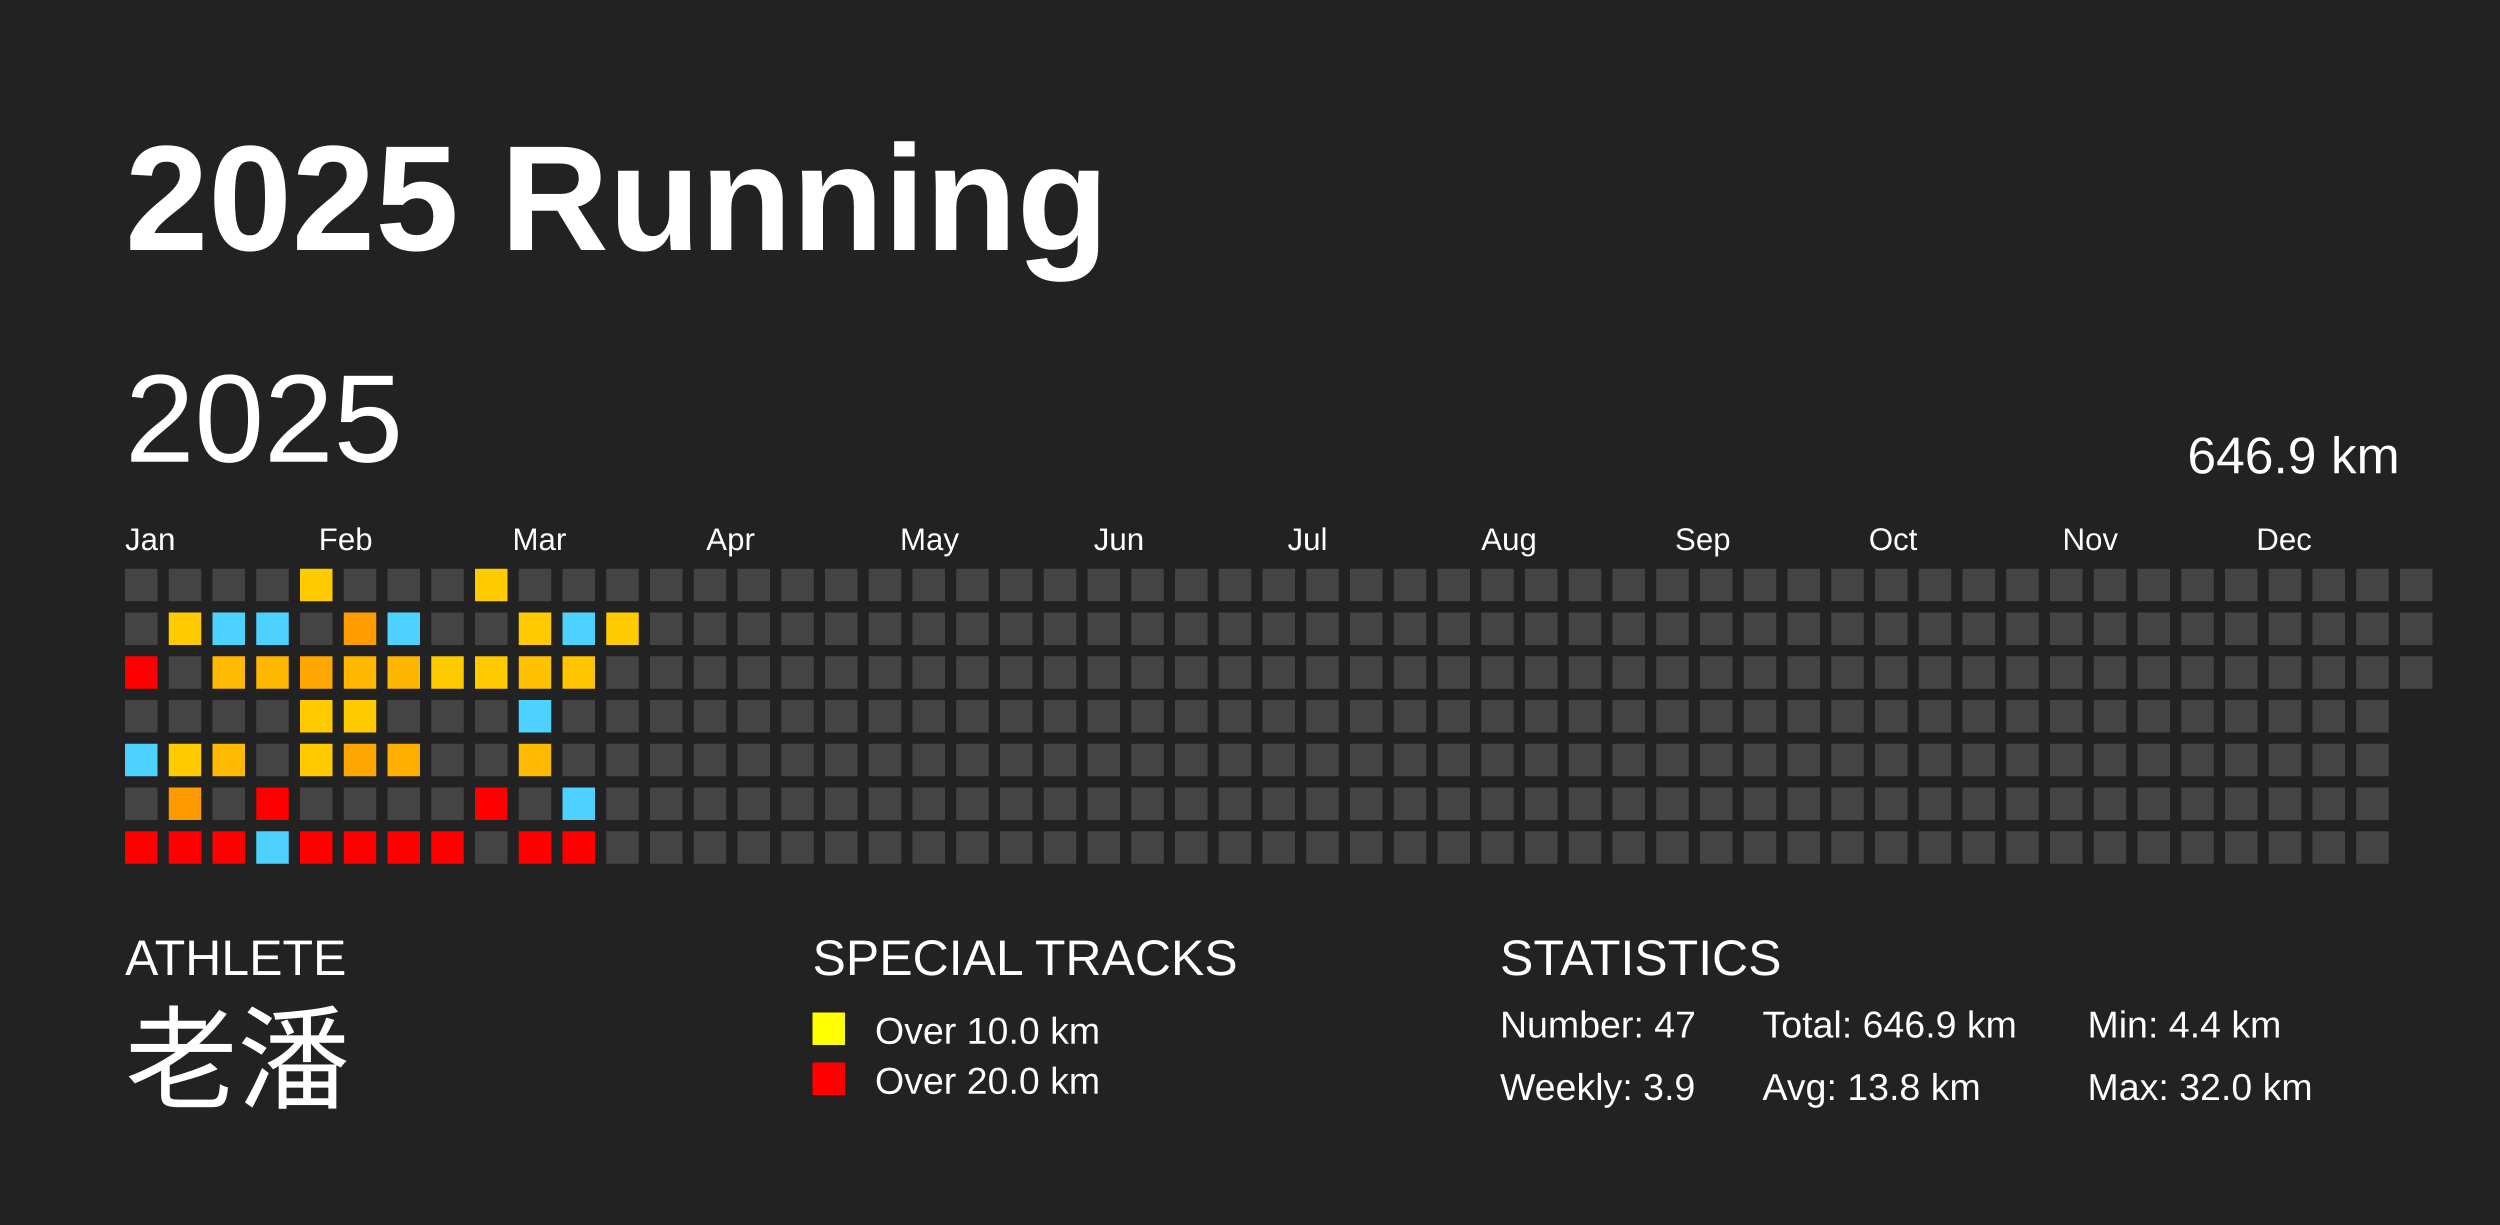
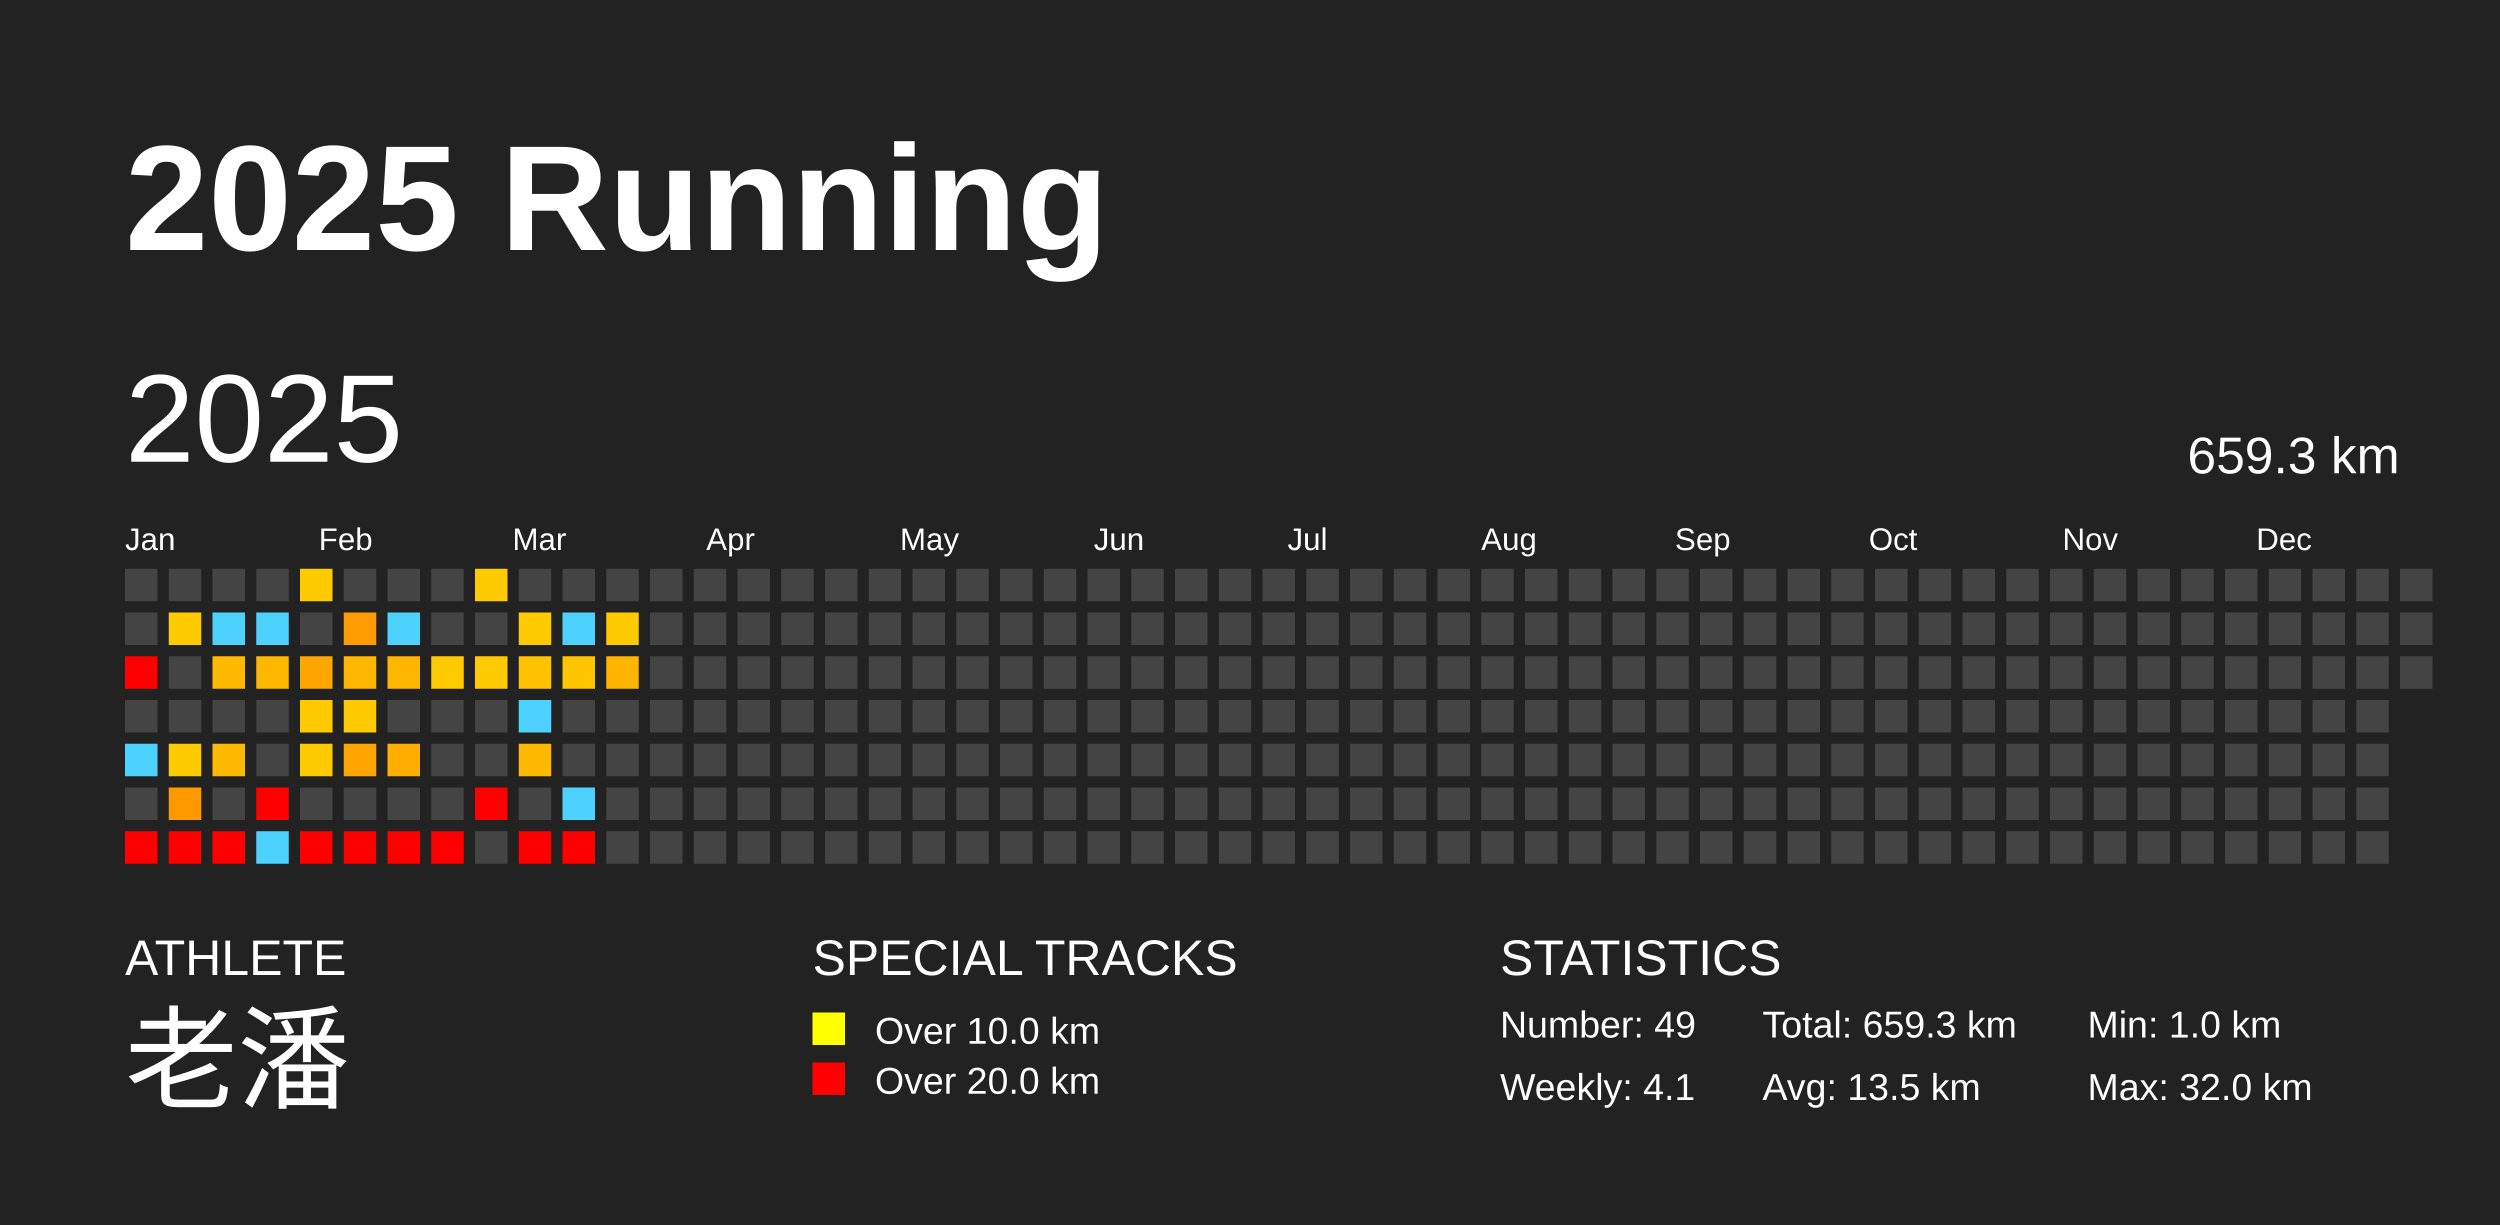
<svg xmlns="http://www.w3.org/2000/svg" baseProfile="full" height="98mm" version="1.1" viewBox="0,0,200,98" width="200mm">
  <defs />
  <rect fill="#222222" height="98" width="200" x="0" y="0" />
  <text fill="#FFFFFF" style="font-size:12px; font-family:Arial; font-weight:bold;" x="10" y="20">2025 Running</text>
  <text fill="#FFFFFF" style="font-size:4px; font-family:Arial" x="10" y="78">ATHLETE</text>
  <text fill="#FFFFFF" style="font-size:9px; font-family:Arial" x="10" y="88">老潘</text>
  <text fill="#FFFFFF" style="font-size:4px; font-family:Arial" x="65" y="78">SPECIAL TRACKS</text>
  <rect fill="yellow" height="2.6" width="2.6" x="65" y="81" />
  <text fill="#FFFFFF" style="font-size:3px; font-family:Arial" x="70" y="83.5">Over 10.0 km</text>
  <rect fill="red" height="2.6" width="2.6" x="65" y="85" />
  <text fill="#FFFFFF" style="font-size:3px; font-family:Arial" x="70" y="87.5">Over 20.0 km</text>
  <text fill="#FFFFFF" style="font-size:4px; font-family:Arial" x="120" y="78">STATISTICS</text>
-   <text fill="#FFFFFF" style="font-size:3px; font-family:Arial" x="120" y="83">Number: 47</text>
-   <text fill="#FFFFFF" style="font-size:3px; font-family:Arial" x="120" y="88">Weekly: 3.9</text>
-   <text fill="#FFFFFF" style="font-size:3px; font-family:Arial" x="141" y="83">Total: 646.9 km</text>
-   <text fill="#FFFFFF" style="font-size:3px; font-family:Arial" x="141" y="88">Avg: 13.8 km</text>
-   <text fill="#FFFFFF" style="font-size:3px; font-family:Arial" x="167" y="83">Min: 4.4 km</text>
+   <text fill="#FFFFFF" style="font-size:3px; font-family:Arial" x="120" y="83">Number: 49</text>
+   <text fill="#FFFFFF" style="font-size:3px; font-family:Arial" x="120" y="88">Weekly: 4.1</text>
+   <text fill="#FFFFFF" style="font-size:3px; font-family:Arial" x="141" y="83">Total: 659.3 km</text>
+   <text fill="#FFFFFF" style="font-size:3px; font-family:Arial" x="141" y="88">Avg: 13.5 km</text>
+   <text fill="#FFFFFF" style="font-size:3px; font-family:Arial" x="167" y="83">Min: 1.0 km</text>
  <text fill="#FFFFFF" style="font-size:3px; font-family:Arial" x="167" y="88">Max: 32.0 km</text>
  <text dominant-baseline="hanging" fill="#FFFFFF" style="font-size:10.0px; font-family:Arial;" x="10" y="30">2025</text>
-   <text dominant-baseline="hanging" fill="#FFFFFF" style="font-size:4.125px; font-family:Arial;" x="175" y="35">646.9 km</text>
+   <text dominant-baseline="hanging" fill="#FFFFFF" style="font-size:4.125px; font-family:Arial;" x="175" y="35">659.3 km</text>
  <text fill="#FFFFFF" style="font-size:2.5px; font-family:Arial" x="10.0" y="44">Jan</text>
  <text fill="#FFFFFF" style="font-size:2.5px; font-family:Arial" x="25.5" y="44">Feb</text>
  <text fill="#FFFFFF" style="font-size:2.5px; font-family:Arial" x="41.0" y="44">Mar</text>
  <text fill="#FFFFFF" style="font-size:2.5px; font-family:Arial" x="56.5" y="44">Apr</text>
  <text fill="#FFFFFF" style="font-size:2.5px; font-family:Arial" x="72.0" y="44">May</text>
  <text fill="#FFFFFF" style="font-size:2.5px; font-family:Arial" x="87.5" y="44">Jun</text>
  <text fill="#FFFFFF" style="font-size:2.5px; font-family:Arial" x="103.0" y="44">Jul</text>
  <text fill="#FFFFFF" style="font-size:2.5px; font-family:Arial" x="118.5" y="44">Aug</text>
  <text fill="#FFFFFF" style="font-size:2.5px; font-family:Arial" x="134.0" y="44">Sep</text>
  <text fill="#FFFFFF" style="font-size:2.5px; font-family:Arial" x="149.5" y="44">Oct</text>
  <text fill="#FFFFFF" style="font-size:2.5px; font-family:Arial" x="165.0" y="44">Nov</text>
  <text fill="#FFFFFF" style="font-size:2.5px; font-family:Arial" x="180.5" y="44">Dec</text>
  <rect fill="#444444" height="2.6" width="2.6" x="10.0" y="45.5" />
  <rect fill="#444444" height="2.6" width="2.6" x="10.0" y="49.0" />
  <rect fill="red" height="2.6" width="2.6" x="10.0" y="52.5" />
  <rect fill="#444444" height="2.6" width="2.6" x="10.0" y="56.0" />
  <rect fill="#4dd2ff" height="2.6" width="2.6" x="10.0" y="59.5" />
  <rect fill="#444444" height="2.6" width="2.6" x="10.0" y="63.0" />
  <rect fill="red" height="2.6" width="2.6" x="10.0" y="66.5" />
  <rect fill="#444444" height="2.6" width="2.6" x="13.5" y="45.5" />
  <rect fill="#ffcb00" height="2.6" width="2.6" x="13.5" y="49.0" />
  <rect fill="#444444" height="2.6" width="2.6" x="13.5" y="52.5" />
  <rect fill="#444444" height="2.6" width="2.6" x="13.5" y="56.0" />
  <rect fill="#ffca00" height="2.6" width="2.6" x="13.5" y="59.5" />
  <rect fill="#ff9900" height="2.6" width="2.6" x="13.5" y="63.0" />
  <rect fill="red" height="2.6" width="2.6" x="13.5" y="66.5" />
  <rect fill="#444444" height="2.6" width="2.6" x="17.0" y="45.5" />
  <rect fill="#4dd2ff" height="2.6" width="2.6" x="17.0" y="49.0" />
  <rect fill="#ffb900" height="2.6" width="2.6" x="17.0" y="52.5" />
  <rect fill="#444444" height="2.6" width="2.6" x="17.0" y="56.0" />
  <rect fill="#ffb900" height="2.6" width="2.6" x="17.0" y="59.5" />
  <rect fill="#444444" height="2.6" width="2.6" x="17.0" y="63.0" />
  <rect fill="red" height="2.6" width="2.6" x="17.0" y="66.5" />
  <rect fill="#444444" height="2.6" width="2.6" x="20.5" y="45.5" />
  <rect fill="#4dd2ff" height="2.6" width="2.6" x="20.5" y="49.0" />
  <rect fill="#ffb700" height="2.6" width="2.6" x="20.5" y="52.5" />
  <rect fill="#444444" height="2.6" width="2.6" x="20.5" y="56.0" />
  <rect fill="#444444" height="2.6" width="2.6" x="20.5" y="59.5" />
  <rect fill="red" height="2.6" width="2.6" x="20.5" y="63.0" />
  <rect fill="#4dd2ff" height="2.6" width="2.6" x="20.5" y="66.5" />
  <rect fill="#ffcb00" height="2.6" width="2.6" x="24.0" y="45.5" />
  <rect fill="#444444" height="2.6" width="2.6" x="24.0" y="49.0" />
  <rect fill="#ffa600" height="2.6" width="2.6" x="24.0" y="52.5" />
  <rect fill="#ffcb00" height="2.6" width="2.6" x="24.0" y="56.0" />
  <rect fill="#ffcb00" height="2.6" width="2.6" x="24.0" y="59.5" />
  <rect fill="#444444" height="2.6" width="2.6" x="24.0" y="63.0" />
  <rect fill="red" height="2.6" width="2.6" x="24.0" y="66.5" />
  <rect fill="#444444" height="2.6" width="2.6" x="27.5" y="45.5" />
  <rect fill="#ff9d00" height="2.6" width="2.6" x="27.5" y="49.0" />
  <rect fill="#ffb700" height="2.6" width="2.6" x="27.5" y="52.5" />
  <rect fill="#ffcb00" height="2.6" width="2.6" x="27.5" y="56.0" />
  <rect fill="#ffa600" height="2.6" width="2.6" x="27.5" y="59.5" />
  <rect fill="#444444" height="2.6" width="2.6" x="27.5" y="63.0" />
  <rect fill="red" height="2.6" width="2.6" x="27.5" y="66.5" />
  <rect fill="#444444" height="2.6" width="2.6" x="31.0" y="45.5" />
  <rect fill="#4dd2ff" height="2.6" width="2.6" x="31.0" y="49.0" />
  <rect fill="#ffb600" height="2.6" width="2.6" x="31.0" y="52.5" />
  <rect fill="#444444" height="2.6" width="2.6" x="31.0" y="56.0" />
  <rect fill="#ffae00" height="2.6" width="2.6" x="31.0" y="59.5" />
  <rect fill="#444444" height="2.6" width="2.6" x="31.0" y="63.0" />
  <rect fill="red" height="2.6" width="2.6" x="31.0" y="66.5" />
  <rect fill="#444444" height="2.6" width="2.6" x="34.5" y="45.5" />
  <rect fill="#444444" height="2.6" width="2.6" x="34.5" y="49.0" />
  <rect fill="#ffcb00" height="2.6" width="2.6" x="34.5" y="52.5" />
  <rect fill="#444444" height="2.6" width="2.6" x="34.5" y="56.0" />
  <rect fill="#444444" height="2.6" width="2.6" x="34.5" y="59.5" />
  <rect fill="#444444" height="2.6" width="2.6" x="34.5" y="63.0" />
  <rect fill="red" height="2.6" width="2.6" x="34.5" y="66.5" />
  <rect fill="#ffcb00" height="2.6" width="2.6" x="38.0" y="45.5" />
  <rect fill="#444444" height="2.6" width="2.6" x="38.0" y="49.0" />
  <rect fill="#ffcb00" height="2.6" width="2.6" x="38.0" y="52.5" />
  <rect fill="#444444" height="2.6" width="2.6" x="38.0" y="56.0" />
  <rect fill="#444444" height="2.6" width="2.6" x="38.0" y="59.5" />
  <rect fill="red" height="2.6" width="2.6" x="38.0" y="63.0" />
  <rect fill="#444444" height="2.6" width="2.6" x="38.0" y="66.5" />
  <rect fill="#444444" height="2.6" width="2.6" x="41.5" y="45.5" />
  <rect fill="#ffcb00" height="2.6" width="2.6" x="41.5" y="49.0" />
  <rect fill="#ffc200" height="2.6" width="2.6" x="41.5" y="52.5" />
  <rect fill="#4dd2ff" height="2.6" width="2.6" x="41.5" y="56.0" />
  <rect fill="#ffb900" height="2.6" width="2.6" x="41.5" y="59.5" />
  <rect fill="#444444" height="2.6" width="2.6" x="41.5" y="63.0" />
  <rect fill="red" height="2.6" width="2.6" x="41.5" y="66.5" />
  <rect fill="#444444" height="2.6" width="2.6" x="45.0" y="45.5" />
  <rect fill="#4dd2ff" height="2.6" width="2.6" x="45.0" y="49.0" />
  <rect fill="#ffc500" height="2.6" width="2.6" x="45.0" y="52.5" />
  <rect fill="#444444" height="2.6" width="2.6" x="45.0" y="56.0" />
  <rect fill="#444444" height="2.6" width="2.6" x="45.0" y="59.5" />
  <rect fill="#4dd2ff" height="2.6" width="2.6" x="45.0" y="63.0" />
  <rect fill="red" height="2.6" width="2.6" x="45.0" y="66.5" />
  <rect fill="#444444" height="2.6" width="2.6" x="48.5" y="45.5" />
  <rect fill="#ffcb00" height="2.6" width="2.6" x="48.5" y="49.0" />
-   <rect fill="#444444" height="2.6" width="2.6" x="48.5" y="52.5" />
+   <rect fill="#ffb500" height="2.6" width="2.6" x="48.5" y="52.5" />
  <rect fill="#444444" height="2.6" width="2.6" x="48.5" y="56.0" />
  <rect fill="#444444" height="2.6" width="2.6" x="48.5" y="59.5" />
  <rect fill="#444444" height="2.6" width="2.6" x="48.5" y="63.0" />
  <rect fill="#444444" height="2.6" width="2.6" x="48.5" y="66.5" />
  <rect fill="#444444" height="2.6" width="2.6" x="52.0" y="45.5" />
  <rect fill="#444444" height="2.6" width="2.6" x="52.0" y="49.0" />
  <rect fill="#444444" height="2.6" width="2.6" x="52.0" y="52.5" />
  <rect fill="#444444" height="2.6" width="2.6" x="52.0" y="56.0" />
  <rect fill="#444444" height="2.6" width="2.6" x="52.0" y="59.5" />
  <rect fill="#444444" height="2.6" width="2.6" x="52.0" y="63.0" />
  <rect fill="#444444" height="2.6" width="2.6" x="52.0" y="66.5" />
  <rect fill="#444444" height="2.6" width="2.6" x="55.5" y="45.5" />
  <rect fill="#444444" height="2.6" width="2.6" x="55.5" y="49.0" />
  <rect fill="#444444" height="2.6" width="2.6" x="55.5" y="52.5" />
  <rect fill="#444444" height="2.6" width="2.6" x="55.5" y="56.0" />
  <rect fill="#444444" height="2.6" width="2.6" x="55.5" y="59.5" />
  <rect fill="#444444" height="2.6" width="2.6" x="55.5" y="63.0" />
  <rect fill="#444444" height="2.6" width="2.6" x="55.5" y="66.5" />
  <rect fill="#444444" height="2.6" width="2.6" x="59.0" y="45.5" />
  <rect fill="#444444" height="2.6" width="2.6" x="59.0" y="49.0" />
  <rect fill="#444444" height="2.6" width="2.6" x="59.0" y="52.5" />
  <rect fill="#444444" height="2.6" width="2.6" x="59.0" y="56.0" />
  <rect fill="#444444" height="2.6" width="2.6" x="59.0" y="59.5" />
  <rect fill="#444444" height="2.6" width="2.6" x="59.0" y="63.0" />
  <rect fill="#444444" height="2.6" width="2.6" x="59.0" y="66.5" />
  <rect fill="#444444" height="2.6" width="2.6" x="62.5" y="45.5" />
  <rect fill="#444444" height="2.6" width="2.6" x="62.5" y="49.0" />
  <rect fill="#444444" height="2.6" width="2.6" x="62.5" y="52.5" />
  <rect fill="#444444" height="2.6" width="2.6" x="62.5" y="56.0" />
  <rect fill="#444444" height="2.6" width="2.6" x="62.5" y="59.5" />
  <rect fill="#444444" height="2.6" width="2.6" x="62.5" y="63.0" />
  <rect fill="#444444" height="2.6" width="2.6" x="62.5" y="66.5" />
  <rect fill="#444444" height="2.6" width="2.6" x="66.0" y="45.5" />
  <rect fill="#444444" height="2.6" width="2.6" x="66.0" y="49.0" />
  <rect fill="#444444" height="2.6" width="2.6" x="66.0" y="52.5" />
  <rect fill="#444444" height="2.6" width="2.6" x="66.0" y="56.0" />
  <rect fill="#444444" height="2.6" width="2.6" x="66.0" y="59.5" />
  <rect fill="#444444" height="2.6" width="2.6" x="66.0" y="63.0" />
  <rect fill="#444444" height="2.6" width="2.6" x="66.0" y="66.5" />
  <rect fill="#444444" height="2.6" width="2.6" x="69.5" y="45.5" />
  <rect fill="#444444" height="2.6" width="2.6" x="69.5" y="49.0" />
  <rect fill="#444444" height="2.6" width="2.6" x="69.5" y="52.5" />
  <rect fill="#444444" height="2.6" width="2.6" x="69.5" y="56.0" />
  <rect fill="#444444" height="2.6" width="2.6" x="69.5" y="59.5" />
  <rect fill="#444444" height="2.6" width="2.6" x="69.5" y="63.0" />
  <rect fill="#444444" height="2.6" width="2.6" x="69.5" y="66.5" />
  <rect fill="#444444" height="2.6" width="2.6" x="73.0" y="45.5" />
  <rect fill="#444444" height="2.6" width="2.6" x="73.0" y="49.0" />
  <rect fill="#444444" height="2.6" width="2.6" x="73.0" y="52.5" />
  <rect fill="#444444" height="2.6" width="2.6" x="73.0" y="56.0" />
  <rect fill="#444444" height="2.6" width="2.6" x="73.0" y="59.5" />
  <rect fill="#444444" height="2.6" width="2.6" x="73.0" y="63.0" />
  <rect fill="#444444" height="2.6" width="2.6" x="73.0" y="66.5" />
  <rect fill="#444444" height="2.6" width="2.6" x="76.5" y="45.5" />
  <rect fill="#444444" height="2.6" width="2.6" x="76.5" y="49.0" />
  <rect fill="#444444" height="2.6" width="2.6" x="76.5" y="52.5" />
  <rect fill="#444444" height="2.6" width="2.6" x="76.5" y="56.0" />
  <rect fill="#444444" height="2.6" width="2.6" x="76.5" y="59.5" />
  <rect fill="#444444" height="2.6" width="2.6" x="76.5" y="63.0" />
  <rect fill="#444444" height="2.6" width="2.6" x="76.5" y="66.5" />
  <rect fill="#444444" height="2.6" width="2.6" x="80.0" y="45.5" />
  <rect fill="#444444" height="2.6" width="2.6" x="80.0" y="49.0" />
  <rect fill="#444444" height="2.6" width="2.6" x="80.0" y="52.5" />
  <rect fill="#444444" height="2.6" width="2.6" x="80.0" y="56.0" />
  <rect fill="#444444" height="2.6" width="2.6" x="80.0" y="59.5" />
  <rect fill="#444444" height="2.6" width="2.6" x="80.0" y="63.0" />
  <rect fill="#444444" height="2.6" width="2.6" x="80.0" y="66.5" />
  <rect fill="#444444" height="2.6" width="2.6" x="83.5" y="45.5" />
  <rect fill="#444444" height="2.6" width="2.6" x="83.5" y="49.0" />
  <rect fill="#444444" height="2.6" width="2.6" x="83.5" y="52.5" />
  <rect fill="#444444" height="2.6" width="2.6" x="83.5" y="56.0" />
  <rect fill="#444444" height="2.6" width="2.6" x="83.5" y="59.5" />
  <rect fill="#444444" height="2.6" width="2.6" x="83.5" y="63.0" />
  <rect fill="#444444" height="2.6" width="2.6" x="83.5" y="66.5" />
  <rect fill="#444444" height="2.6" width="2.6" x="87.0" y="45.5" />
  <rect fill="#444444" height="2.6" width="2.6" x="87.0" y="49.0" />
  <rect fill="#444444" height="2.6" width="2.6" x="87.0" y="52.5" />
  <rect fill="#444444" height="2.6" width="2.6" x="87.0" y="56.0" />
  <rect fill="#444444" height="2.6" width="2.6" x="87.0" y="59.5" />
  <rect fill="#444444" height="2.6" width="2.6" x="87.0" y="63.0" />
  <rect fill="#444444" height="2.6" width="2.6" x="87.0" y="66.5" />
  <rect fill="#444444" height="2.6" width="2.6" x="90.5" y="45.5" />
  <rect fill="#444444" height="2.6" width="2.6" x="90.5" y="49.0" />
  <rect fill="#444444" height="2.6" width="2.6" x="90.5" y="52.5" />
  <rect fill="#444444" height="2.6" width="2.6" x="90.5" y="56.0" />
  <rect fill="#444444" height="2.6" width="2.6" x="90.5" y="59.5" />
  <rect fill="#444444" height="2.6" width="2.6" x="90.5" y="63.0" />
  <rect fill="#444444" height="2.6" width="2.6" x="90.5" y="66.5" />
  <rect fill="#444444" height="2.6" width="2.6" x="94.0" y="45.5" />
  <rect fill="#444444" height="2.6" width="2.6" x="94.0" y="49.0" />
  <rect fill="#444444" height="2.6" width="2.6" x="94.0" y="52.5" />
  <rect fill="#444444" height="2.6" width="2.6" x="94.0" y="56.0" />
  <rect fill="#444444" height="2.6" width="2.6" x="94.0" y="59.5" />
  <rect fill="#444444" height="2.6" width="2.6" x="94.0" y="63.0" />
  <rect fill="#444444" height="2.6" width="2.6" x="94.0" y="66.5" />
  <rect fill="#444444" height="2.6" width="2.6" x="97.5" y="45.5" />
  <rect fill="#444444" height="2.6" width="2.6" x="97.5" y="49.0" />
  <rect fill="#444444" height="2.6" width="2.6" x="97.5" y="52.5" />
  <rect fill="#444444" height="2.6" width="2.6" x="97.5" y="56.0" />
  <rect fill="#444444" height="2.6" width="2.6" x="97.5" y="59.5" />
  <rect fill="#444444" height="2.6" width="2.6" x="97.5" y="63.0" />
  <rect fill="#444444" height="2.6" width="2.6" x="97.5" y="66.5" />
  <rect fill="#444444" height="2.6" width="2.6" x="101.0" y="45.5" />
  <rect fill="#444444" height="2.6" width="2.6" x="101.0" y="49.0" />
  <rect fill="#444444" height="2.6" width="2.6" x="101.0" y="52.5" />
  <rect fill="#444444" height="2.6" width="2.6" x="101.0" y="56.0" />
  <rect fill="#444444" height="2.6" width="2.6" x="101.0" y="59.5" />
  <rect fill="#444444" height="2.6" width="2.6" x="101.0" y="63.0" />
  <rect fill="#444444" height="2.6" width="2.6" x="101.0" y="66.5" />
  <rect fill="#444444" height="2.6" width="2.6" x="104.5" y="45.5" />
  <rect fill="#444444" height="2.6" width="2.6" x="104.5" y="49.0" />
  <rect fill="#444444" height="2.6" width="2.6" x="104.5" y="52.5" />
  <rect fill="#444444" height="2.6" width="2.6" x="104.5" y="56.0" />
  <rect fill="#444444" height="2.6" width="2.6" x="104.5" y="59.5" />
  <rect fill="#444444" height="2.6" width="2.6" x="104.5" y="63.0" />
  <rect fill="#444444" height="2.6" width="2.6" x="104.5" y="66.5" />
  <rect fill="#444444" height="2.6" width="2.6" x="108.0" y="45.5" />
  <rect fill="#444444" height="2.6" width="2.6" x="108.0" y="49.0" />
  <rect fill="#444444" height="2.6" width="2.6" x="108.0" y="52.5" />
  <rect fill="#444444" height="2.6" width="2.6" x="108.0" y="56.0" />
  <rect fill="#444444" height="2.6" width="2.6" x="108.0" y="59.5" />
  <rect fill="#444444" height="2.6" width="2.6" x="108.0" y="63.0" />
  <rect fill="#444444" height="2.6" width="2.6" x="108.0" y="66.5" />
  <rect fill="#444444" height="2.6" width="2.6" x="111.5" y="45.5" />
  <rect fill="#444444" height="2.6" width="2.6" x="111.5" y="49.0" />
  <rect fill="#444444" height="2.6" width="2.6" x="111.5" y="52.5" />
  <rect fill="#444444" height="2.6" width="2.6" x="111.5" y="56.0" />
  <rect fill="#444444" height="2.6" width="2.6" x="111.5" y="59.5" />
  <rect fill="#444444" height="2.6" width="2.6" x="111.5" y="63.0" />
  <rect fill="#444444" height="2.6" width="2.6" x="111.5" y="66.5" />
  <rect fill="#444444" height="2.6" width="2.6" x="115.0" y="45.5" />
  <rect fill="#444444" height="2.6" width="2.6" x="115.0" y="49.0" />
  <rect fill="#444444" height="2.6" width="2.6" x="115.0" y="52.5" />
  <rect fill="#444444" height="2.6" width="2.6" x="115.0" y="56.0" />
  <rect fill="#444444" height="2.6" width="2.6" x="115.0" y="59.5" />
  <rect fill="#444444" height="2.6" width="2.6" x="115.0" y="63.0" />
  <rect fill="#444444" height="2.6" width="2.6" x="115.0" y="66.5" />
  <rect fill="#444444" height="2.6" width="2.6" x="118.5" y="45.5" />
  <rect fill="#444444" height="2.6" width="2.6" x="118.5" y="49.0" />
  <rect fill="#444444" height="2.6" width="2.6" x="118.5" y="52.5" />
  <rect fill="#444444" height="2.6" width="2.6" x="118.5" y="56.0" />
  <rect fill="#444444" height="2.6" width="2.6" x="118.5" y="59.5" />
  <rect fill="#444444" height="2.6" width="2.6" x="118.5" y="63.0" />
  <rect fill="#444444" height="2.6" width="2.6" x="118.5" y="66.5" />
  <rect fill="#444444" height="2.6" width="2.6" x="122.0" y="45.5" />
  <rect fill="#444444" height="2.6" width="2.6" x="122.0" y="49.0" />
  <rect fill="#444444" height="2.6" width="2.6" x="122.0" y="52.5" />
  <rect fill="#444444" height="2.6" width="2.6" x="122.0" y="56.0" />
  <rect fill="#444444" height="2.6" width="2.6" x="122.0" y="59.5" />
  <rect fill="#444444" height="2.6" width="2.6" x="122.0" y="63.0" />
  <rect fill="#444444" height="2.6" width="2.6" x="122.0" y="66.5" />
  <rect fill="#444444" height="2.6" width="2.6" x="125.5" y="45.5" />
  <rect fill="#444444" height="2.6" width="2.6" x="125.5" y="49.0" />
  <rect fill="#444444" height="2.6" width="2.6" x="125.5" y="52.5" />
  <rect fill="#444444" height="2.6" width="2.6" x="125.5" y="56.0" />
  <rect fill="#444444" height="2.6" width="2.6" x="125.5" y="59.5" />
  <rect fill="#444444" height="2.6" width="2.6" x="125.5" y="63.0" />
  <rect fill="#444444" height="2.6" width="2.6" x="125.5" y="66.5" />
  <rect fill="#444444" height="2.6" width="2.6" x="129.0" y="45.5" />
  <rect fill="#444444" height="2.6" width="2.6" x="129.0" y="49.0" />
  <rect fill="#444444" height="2.6" width="2.6" x="129.0" y="52.5" />
  <rect fill="#444444" height="2.6" width="2.6" x="129.0" y="56.0" />
  <rect fill="#444444" height="2.6" width="2.6" x="129.0" y="59.5" />
  <rect fill="#444444" height="2.6" width="2.6" x="129.0" y="63.0" />
  <rect fill="#444444" height="2.6" width="2.6" x="129.0" y="66.5" />
  <rect fill="#444444" height="2.6" width="2.6" x="132.5" y="45.5" />
  <rect fill="#444444" height="2.6" width="2.6" x="132.5" y="49.0" />
  <rect fill="#444444" height="2.6" width="2.6" x="132.5" y="52.5" />
  <rect fill="#444444" height="2.6" width="2.6" x="132.5" y="56.0" />
  <rect fill="#444444" height="2.6" width="2.6" x="132.5" y="59.5" />
  <rect fill="#444444" height="2.6" width="2.6" x="132.5" y="63.0" />
  <rect fill="#444444" height="2.6" width="2.6" x="132.5" y="66.5" />
  <rect fill="#444444" height="2.6" width="2.6" x="136.0" y="45.5" />
  <rect fill="#444444" height="2.6" width="2.6" x="136.0" y="49.0" />
  <rect fill="#444444" height="2.6" width="2.6" x="136.0" y="52.5" />
  <rect fill="#444444" height="2.6" width="2.6" x="136.0" y="56.0" />
  <rect fill="#444444" height="2.6" width="2.6" x="136.0" y="59.5" />
  <rect fill="#444444" height="2.6" width="2.6" x="136.0" y="63.0" />
  <rect fill="#444444" height="2.6" width="2.6" x="136.0" y="66.5" />
  <rect fill="#444444" height="2.6" width="2.6" x="139.5" y="45.5" />
  <rect fill="#444444" height="2.6" width="2.6" x="139.5" y="49.0" />
  <rect fill="#444444" height="2.6" width="2.6" x="139.5" y="52.5" />
  <rect fill="#444444" height="2.6" width="2.6" x="139.5" y="56.0" />
  <rect fill="#444444" height="2.6" width="2.6" x="139.5" y="59.5" />
  <rect fill="#444444" height="2.6" width="2.6" x="139.5" y="63.0" />
  <rect fill="#444444" height="2.6" width="2.6" x="139.5" y="66.5" />
  <rect fill="#444444" height="2.6" width="2.6" x="143.0" y="45.5" />
  <rect fill="#444444" height="2.6" width="2.6" x="143.0" y="49.0" />
  <rect fill="#444444" height="2.6" width="2.6" x="143.0" y="52.5" />
  <rect fill="#444444" height="2.6" width="2.6" x="143.0" y="56.0" />
  <rect fill="#444444" height="2.6" width="2.6" x="143.0" y="59.5" />
  <rect fill="#444444" height="2.6" width="2.6" x="143.0" y="63.0" />
  <rect fill="#444444" height="2.6" width="2.6" x="143.0" y="66.5" />
  <rect fill="#444444" height="2.6" width="2.6" x="146.5" y="45.5" />
  <rect fill="#444444" height="2.6" width="2.6" x="146.5" y="49.0" />
  <rect fill="#444444" height="2.6" width="2.6" x="146.5" y="52.5" />
  <rect fill="#444444" height="2.6" width="2.6" x="146.5" y="56.0" />
  <rect fill="#444444" height="2.6" width="2.6" x="146.5" y="59.5" />
  <rect fill="#444444" height="2.6" width="2.6" x="146.5" y="63.0" />
  <rect fill="#444444" height="2.6" width="2.6" x="146.5" y="66.5" />
  <rect fill="#444444" height="2.6" width="2.6" x="150.0" y="45.5" />
  <rect fill="#444444" height="2.6" width="2.6" x="150.0" y="49.0" />
  <rect fill="#444444" height="2.6" width="2.6" x="150.0" y="52.5" />
  <rect fill="#444444" height="2.6" width="2.6" x="150.0" y="56.0" />
  <rect fill="#444444" height="2.6" width="2.6" x="150.0" y="59.5" />
  <rect fill="#444444" height="2.6" width="2.6" x="150.0" y="63.0" />
  <rect fill="#444444" height="2.6" width="2.6" x="150.0" y="66.5" />
  <rect fill="#444444" height="2.6" width="2.6" x="153.5" y="45.5" />
  <rect fill="#444444" height="2.6" width="2.6" x="153.5" y="49.0" />
  <rect fill="#444444" height="2.6" width="2.6" x="153.5" y="52.5" />
  <rect fill="#444444" height="2.6" width="2.6" x="153.5" y="56.0" />
  <rect fill="#444444" height="2.6" width="2.6" x="153.5" y="59.5" />
  <rect fill="#444444" height="2.6" width="2.6" x="153.5" y="63.0" />
  <rect fill="#444444" height="2.6" width="2.6" x="153.5" y="66.5" />
  <rect fill="#444444" height="2.6" width="2.6" x="157.0" y="45.5" />
  <rect fill="#444444" height="2.6" width="2.6" x="157.0" y="49.0" />
  <rect fill="#444444" height="2.6" width="2.6" x="157.0" y="52.5" />
  <rect fill="#444444" height="2.6" width="2.6" x="157.0" y="56.0" />
  <rect fill="#444444" height="2.6" width="2.6" x="157.0" y="59.5" />
  <rect fill="#444444" height="2.6" width="2.6" x="157.0" y="63.0" />
  <rect fill="#444444" height="2.6" width="2.6" x="157.0" y="66.5" />
  <rect fill="#444444" height="2.6" width="2.6" x="160.5" y="45.5" />
  <rect fill="#444444" height="2.6" width="2.6" x="160.5" y="49.0" />
  <rect fill="#444444" height="2.6" width="2.6" x="160.5" y="52.5" />
  <rect fill="#444444" height="2.6" width="2.6" x="160.5" y="56.0" />
  <rect fill="#444444" height="2.6" width="2.6" x="160.5" y="59.5" />
  <rect fill="#444444" height="2.6" width="2.6" x="160.5" y="63.0" />
  <rect fill="#444444" height="2.6" width="2.6" x="160.5" y="66.5" />
  <rect fill="#444444" height="2.6" width="2.6" x="164.0" y="45.5" />
  <rect fill="#444444" height="2.6" width="2.6" x="164.0" y="49.0" />
  <rect fill="#444444" height="2.6" width="2.6" x="164.0" y="52.5" />
  <rect fill="#444444" height="2.6" width="2.6" x="164.0" y="56.0" />
  <rect fill="#444444" height="2.6" width="2.6" x="164.0" y="59.5" />
  <rect fill="#444444" height="2.6" width="2.6" x="164.0" y="63.0" />
  <rect fill="#444444" height="2.6" width="2.6" x="164.0" y="66.5" />
  <rect fill="#444444" height="2.6" width="2.6" x="167.5" y="45.5" />
  <rect fill="#444444" height="2.6" width="2.6" x="167.5" y="49.0" />
  <rect fill="#444444" height="2.6" width="2.6" x="167.5" y="52.5" />
  <rect fill="#444444" height="2.6" width="2.6" x="167.5" y="56.0" />
  <rect fill="#444444" height="2.6" width="2.6" x="167.5" y="59.5" />
  <rect fill="#444444" height="2.6" width="2.6" x="167.5" y="63.0" />
  <rect fill="#444444" height="2.6" width="2.6" x="167.5" y="66.5" />
  <rect fill="#444444" height="2.6" width="2.6" x="171.0" y="45.5" />
  <rect fill="#444444" height="2.6" width="2.6" x="171.0" y="49.0" />
  <rect fill="#444444" height="2.6" width="2.6" x="171.0" y="52.5" />
  <rect fill="#444444" height="2.6" width="2.6" x="171.0" y="56.0" />
  <rect fill="#444444" height="2.6" width="2.6" x="171.0" y="59.5" />
  <rect fill="#444444" height="2.6" width="2.6" x="171.0" y="63.0" />
  <rect fill="#444444" height="2.6" width="2.6" x="171.0" y="66.5" />
  <rect fill="#444444" height="2.6" width="2.6" x="174.5" y="45.5" />
  <rect fill="#444444" height="2.6" width="2.6" x="174.5" y="49.0" />
  <rect fill="#444444" height="2.6" width="2.6" x="174.5" y="52.5" />
  <rect fill="#444444" height="2.6" width="2.6" x="174.5" y="56.0" />
  <rect fill="#444444" height="2.6" width="2.6" x="174.5" y="59.5" />
  <rect fill="#444444" height="2.6" width="2.6" x="174.5" y="63.0" />
  <rect fill="#444444" height="2.6" width="2.6" x="174.5" y="66.5" />
  <rect fill="#444444" height="2.6" width="2.6" x="178.0" y="45.5" />
  <rect fill="#444444" height="2.6" width="2.6" x="178.0" y="49.0" />
  <rect fill="#444444" height="2.6" width="2.6" x="178.0" y="52.5" />
  <rect fill="#444444" height="2.6" width="2.6" x="178.0" y="56.0" />
  <rect fill="#444444" height="2.6" width="2.6" x="178.0" y="59.5" />
  <rect fill="#444444" height="2.6" width="2.6" x="178.0" y="63.0" />
  <rect fill="#444444" height="2.6" width="2.6" x="178.0" y="66.5" />
  <rect fill="#444444" height="2.6" width="2.6" x="181.5" y="45.5" />
  <rect fill="#444444" height="2.6" width="2.6" x="181.5" y="49.0" />
  <rect fill="#444444" height="2.6" width="2.6" x="181.5" y="52.5" />
  <rect fill="#444444" height="2.6" width="2.6" x="181.5" y="56.0" />
  <rect fill="#444444" height="2.6" width="2.6" x="181.5" y="59.5" />
  <rect fill="#444444" height="2.6" width="2.6" x="181.5" y="63.0" />
  <rect fill="#444444" height="2.6" width="2.6" x="181.5" y="66.5" />
  <rect fill="#444444" height="2.6" width="2.6" x="185.0" y="45.5" />
  <rect fill="#444444" height="2.6" width="2.6" x="185.0" y="49.0" />
  <rect fill="#444444" height="2.6" width="2.6" x="185.0" y="52.5" />
  <rect fill="#444444" height="2.6" width="2.6" x="185.0" y="56.0" />
  <rect fill="#444444" height="2.6" width="2.6" x="185.0" y="59.5" />
  <rect fill="#444444" height="2.6" width="2.6" x="185.0" y="63.0" />
  <rect fill="#444444" height="2.6" width="2.6" x="185.0" y="66.5" />
  <rect fill="#444444" height="2.6" width="2.6" x="188.5" y="45.5" />
  <rect fill="#444444" height="2.6" width="2.6" x="188.5" y="49.0" />
  <rect fill="#444444" height="2.6" width="2.6" x="188.5" y="52.5" />
  <rect fill="#444444" height="2.6" width="2.6" x="188.5" y="56.0" />
  <rect fill="#444444" height="2.6" width="2.6" x="188.5" y="59.5" />
  <rect fill="#444444" height="2.6" width="2.6" x="188.5" y="63.0" />
  <rect fill="#444444" height="2.6" width="2.6" x="188.5" y="66.5" />
  <rect fill="#444444" height="2.6" width="2.6" x="192.0" y="45.5" />
  <rect fill="#444444" height="2.6" width="2.6" x="192.0" y="49.0" />
  <rect fill="#444444" height="2.6" width="2.6" x="192.0" y="52.5" />
</svg>
